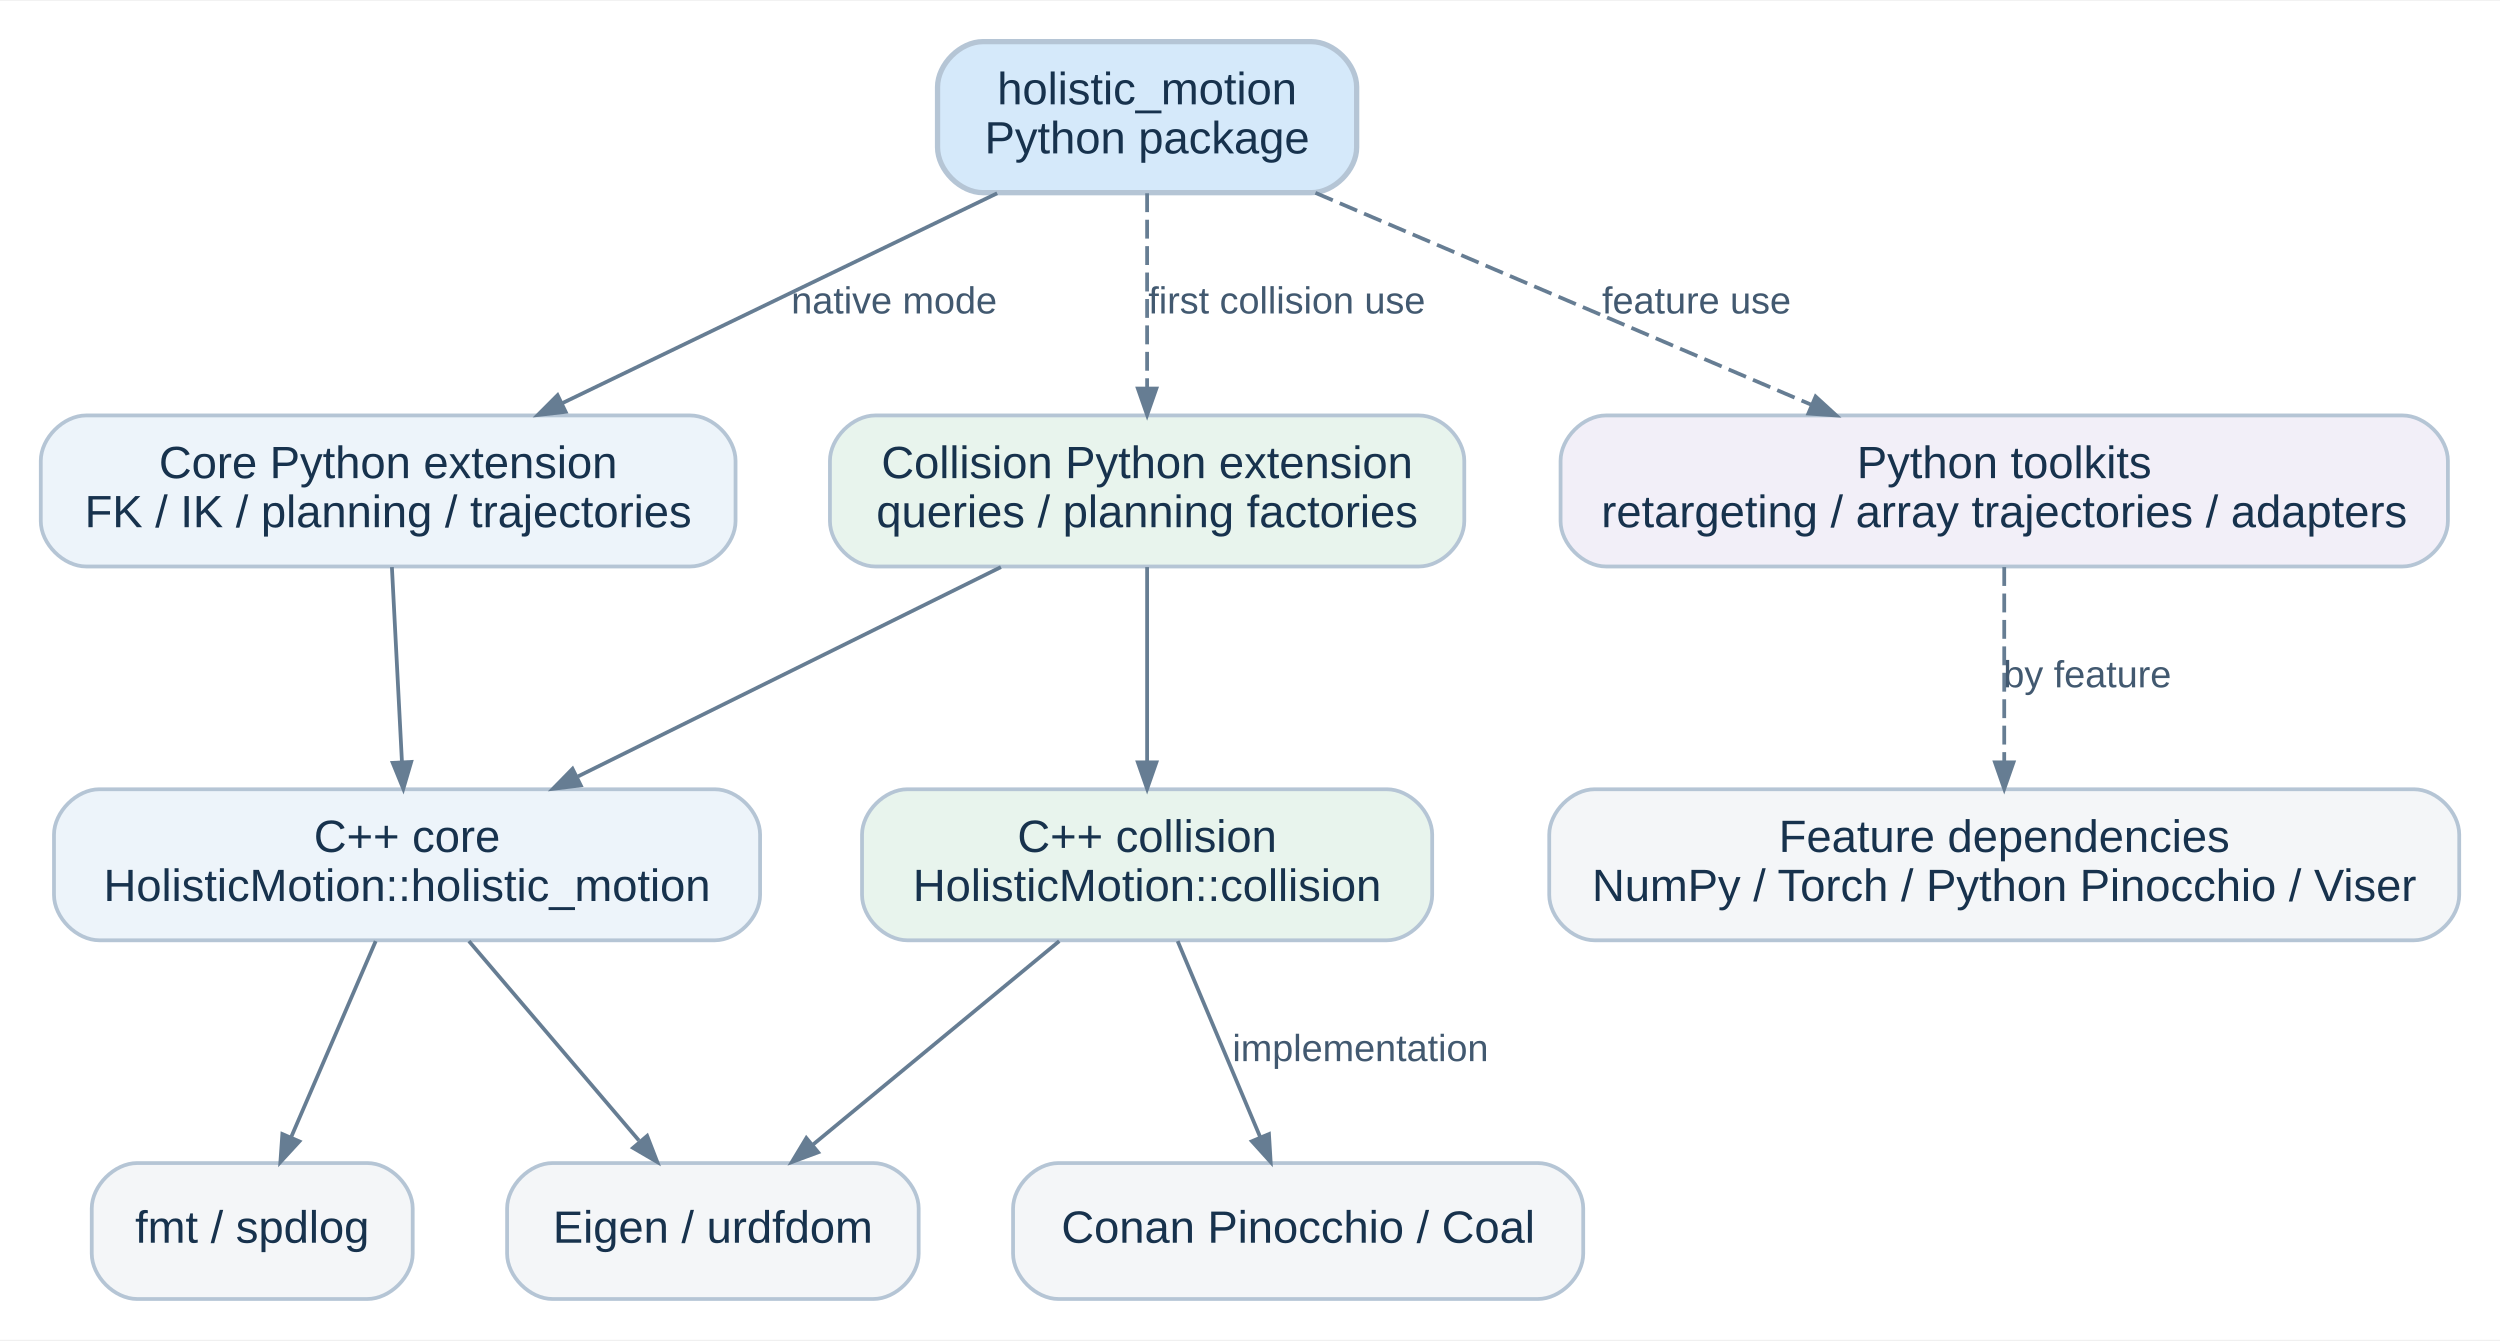
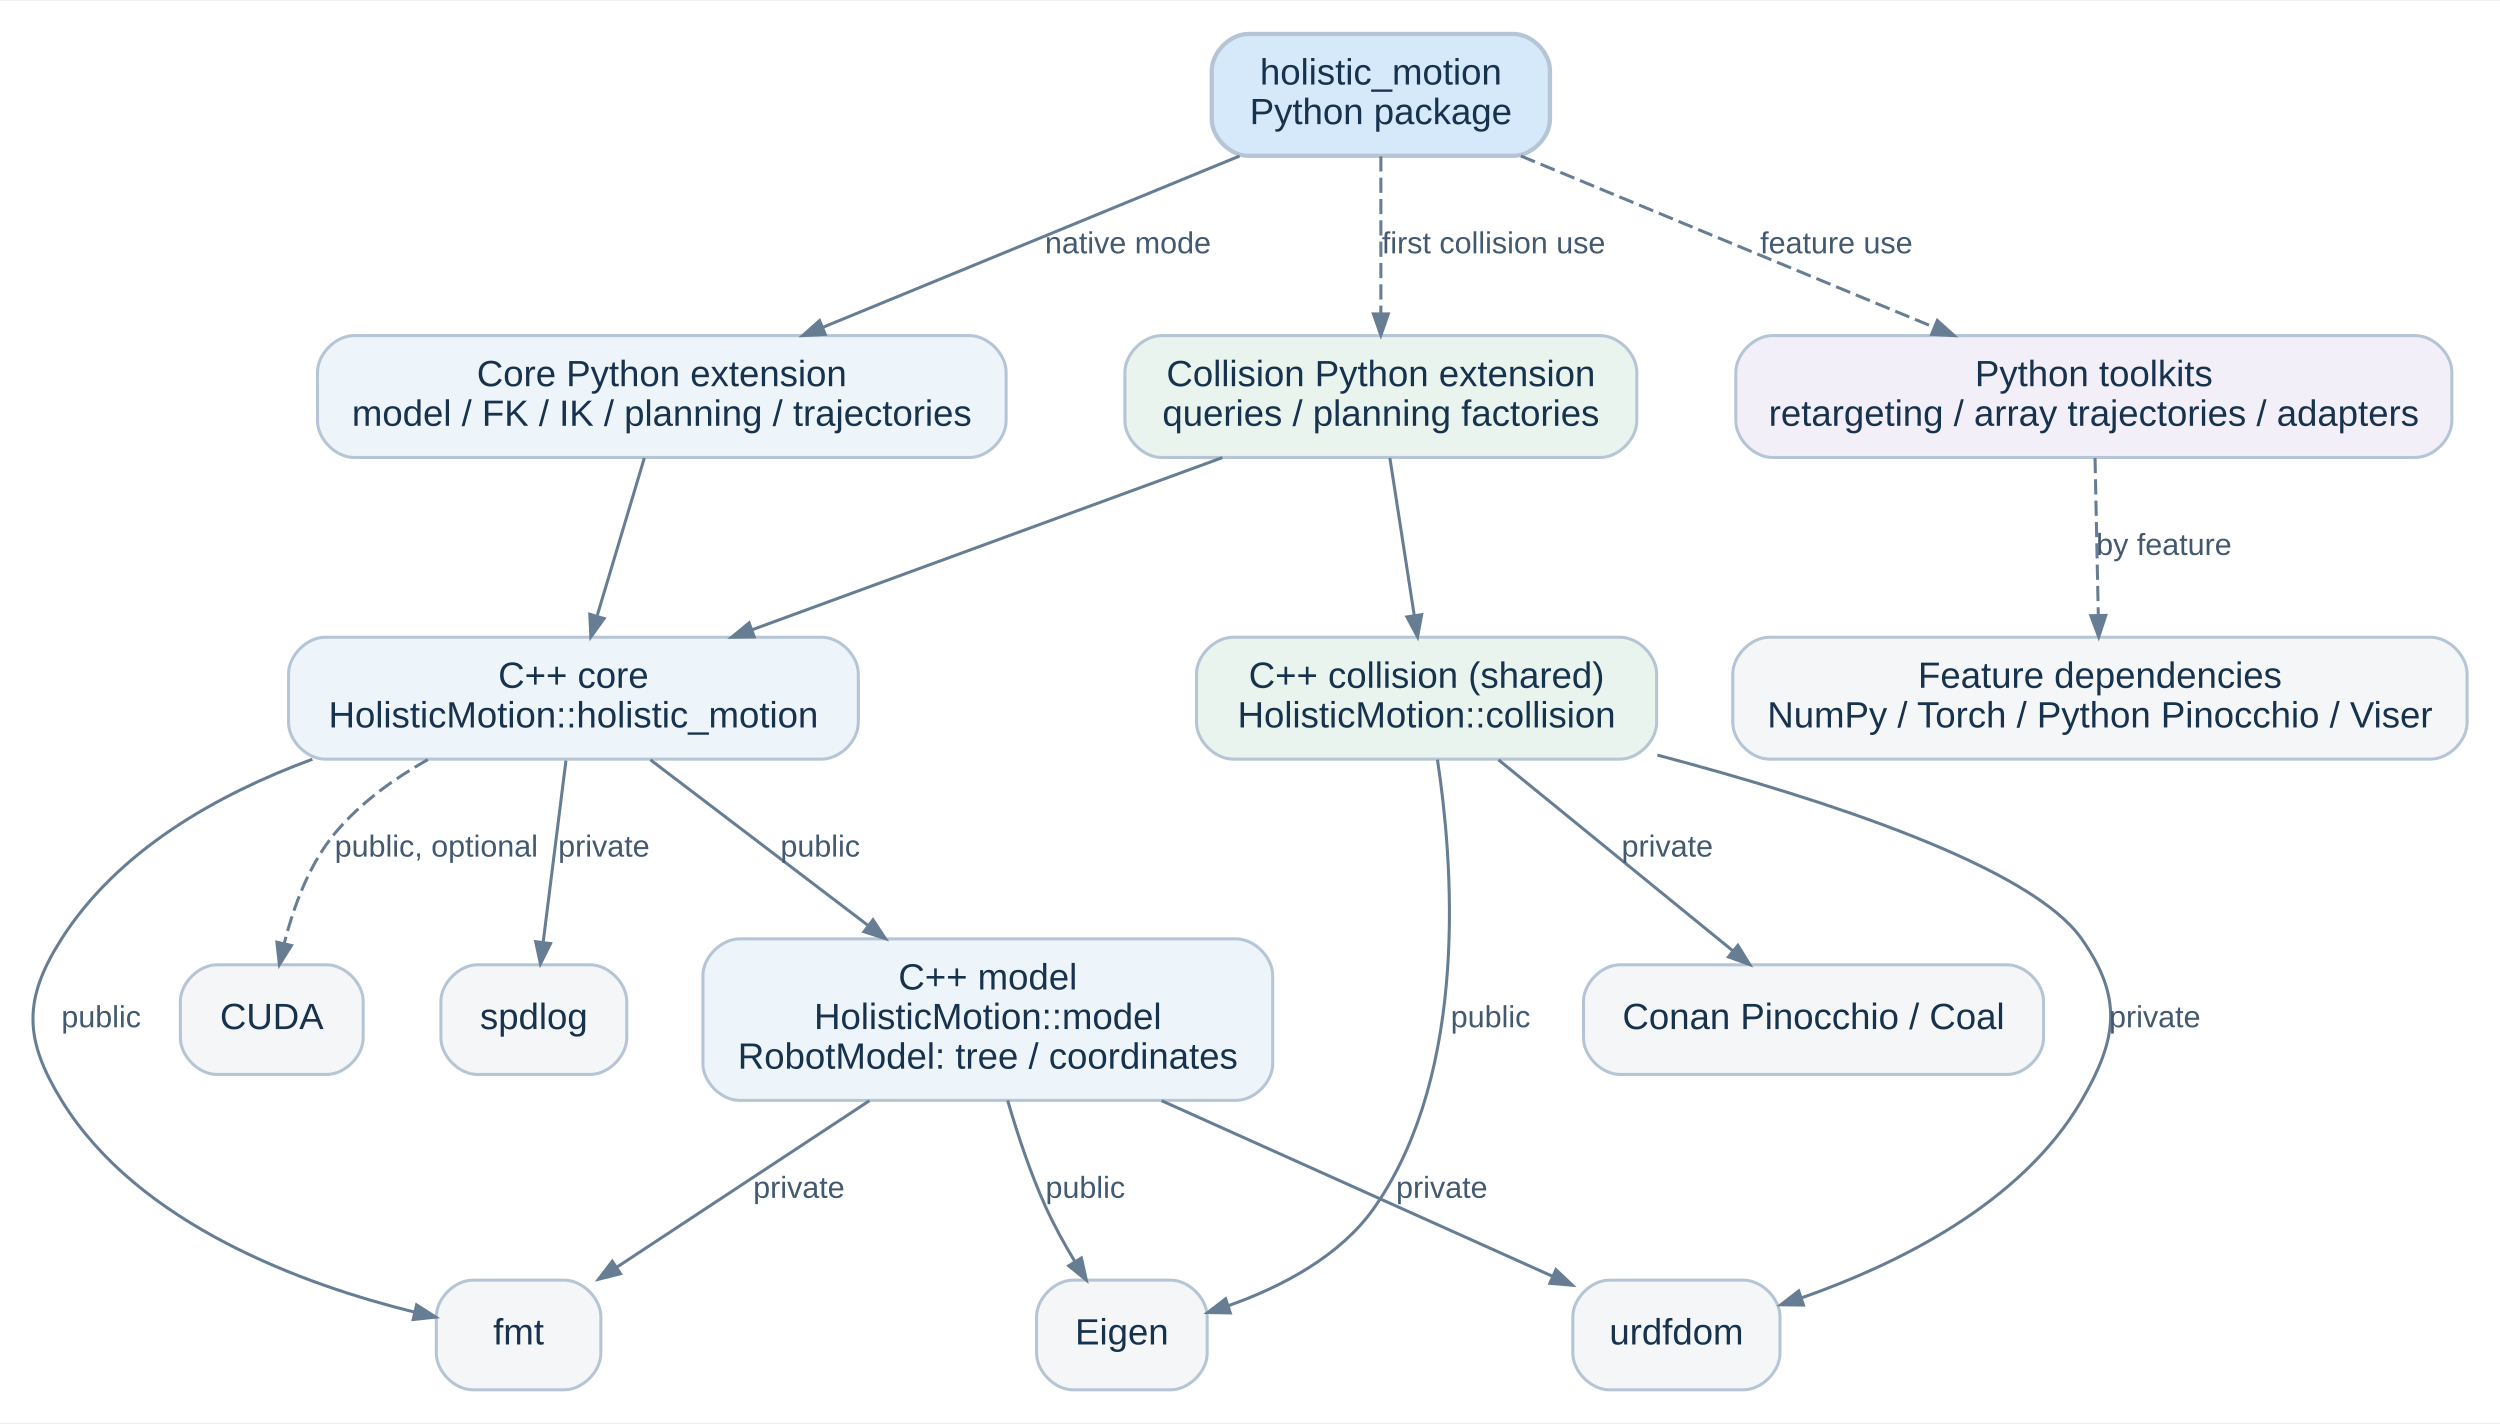
- <svg xmlns="http://www.w3.org/2000/svg" width="662pt" height="355pt" viewBox="0.00 0.00 662.10 354.60">
-   <g id="graph0" class="graph" transform="scale(1 1) rotate(0) translate(10.8 343.8)">
-     <polygon fill="white" stroke="transparent" points="-10.8,10.8 -10.8,-343.8 651.3,-343.8 651.3,10.8 -10.8,10.8" />
+ <svg xmlns="http://www.w3.org/2000/svg" width="820pt" height="467pt" viewBox="0.00 0.00 820.50 466.60">
+   <g id="graph0" class="graph" transform="scale(1 1) rotate(0) translate(10.8 455.8)">
+     <polygon fill="white" stroke="transparent" points="-10.8,10.8 -10.8,-455.8 809.7,-455.8 809.7,10.8 -10.8,10.8" />
    <g id="node1" class="node">
-       <path fill="#d5e9fa" stroke="#b5c5d5" stroke-width="1.4" d="M336.5,-333C336.5,-333 249.5,-333 249.5,-333 243.5,-333 237.5,-327 237.5,-321 237.5,-321 237.5,-305 237.5,-305 237.5,-299 243.5,-293 249.5,-293 249.5,-293 336.5,-293 336.5,-293 342.5,-293 348.5,-299 348.5,-305 348.5,-305 348.5,-321 348.5,-321 348.5,-327 342.5,-333 336.5,-333" />
-       <text text-anchor="middle" x="293" y="-316.4" font-family="Arial" font-size="12.00" fill="#17324d">holistic_motion</text>
-       <text text-anchor="middle" x="293" y="-303.4" font-family="Arial" font-size="12.00" fill="#17324d">Python package</text>
+       <path fill="#d5e9fa" stroke="#b5c5d5" stroke-width="1.4" d="M485.9,-445C485.9,-445 398.9,-445 398.9,-445 392.9,-445 386.9,-439 386.9,-433 386.9,-433 386.9,-417 386.9,-417 386.9,-411 392.9,-405 398.9,-405 398.9,-405 485.9,-405 485.9,-405 491.9,-405 497.9,-411 497.9,-417 497.9,-417 497.9,-433 497.9,-433 497.9,-439 491.9,-445 485.9,-445" />
+       <text text-anchor="middle" x="442.4" y="-428.4" font-family="Arial" font-size="12.00" fill="#17324d">holistic_motion</text>
+       <text text-anchor="middle" x="442.4" y="-415.4" font-family="Arial" font-size="12.00" fill="#17324d">Python package</text>
    </g>
    <g id="node2" class="node">
-       <path fill="#edf4fa" stroke="#b5c5d5" d="M172,-234C172,-234 12,-234 12,-234 6,-234 0,-228 0,-222 0,-222 0,-206 0,-206 0,-200 6,-194 12,-194 12,-194 172,-194 172,-194 178,-194 184,-200 184,-206 184,-206 184,-222 184,-222 184,-228 178,-234 172,-234" />
-       <text text-anchor="middle" x="92" y="-217.4" font-family="Arial" font-size="12.00" fill="#17324d">Core Python extension</text>
-       <text text-anchor="middle" x="92" y="-204.4" font-family="Arial" font-size="12.00" fill="#17324d">FK / IK / planning / trajectories</text>
+       <path fill="#edf4fa" stroke="#b5c5d5" d="M307.4,-346C307.4,-346 105.4,-346 105.4,-346 99.4,-346 93.4,-340 93.4,-334 93.4,-334 93.4,-318 93.4,-318 93.4,-312 99.4,-306 105.4,-306 105.4,-306 307.4,-306 307.4,-306 313.4,-306 319.4,-312 319.4,-318 319.4,-318 319.4,-334 319.4,-334 319.4,-340 313.4,-346 307.4,-346" />
+       <text text-anchor="middle" x="206.4" y="-329.4" font-family="Arial" font-size="12.00" fill="#17324d">Core Python extension</text>
+       <text text-anchor="middle" x="206.4" y="-316.4" font-family="Arial" font-size="12.00" fill="#17324d">model / FK / IK / planning / trajectories</text>
    </g>
    <g id="edge1" class="edge">
-       <path fill="none" stroke="#667d93" d="M253.29,-292.84C220.12,-276.83 172.79,-253.99 137.98,-237.19" />
-       <polygon fill="#667d93" stroke="#667d93" points="139,-234.96 131.63,-234.12 136.87,-239.37 139,-234.96" />
-       <text text-anchor="middle" x="226" y="-261" font-family="Arial" font-size="10.00" fill="#425970">native mode</text>
+       <path fill="none" stroke="#667d93" d="M396.05,-404.95C356.76,-388.8 300.41,-365.64 259.35,-348.76" />
+       <polygon fill="#667d93" stroke="#667d93" points="260.04,-346.4 252.64,-346 258.18,-350.93 260.04,-346.4" />
+       <text text-anchor="middle" x="359.4" y="-373" font-family="Arial" font-size="10.00" fill="#425970">native mode</text>
    </g>
    <g id="node3" class="node">
-       <path fill="#e8f4ed" stroke="#b5c5d5" d="M365,-234C365,-234 221,-234 221,-234 215,-234 209,-228 209,-222 209,-222 209,-206 209,-206 209,-200 215,-194 221,-194 221,-194 365,-194 365,-194 371,-194 377,-200 377,-206 377,-206 377,-222 377,-222 377,-228 371,-234 365,-234" />
-       <text text-anchor="middle" x="293" y="-217.4" font-family="Arial" font-size="12.00" fill="#17324d">Collision Python extension</text>
-       <text text-anchor="middle" x="293" y="-204.4" font-family="Arial" font-size="12.00" fill="#17324d">queries / planning factories</text>
+       <path fill="#e8f4ed" stroke="#b5c5d5" d="M514.4,-346C514.4,-346 370.4,-346 370.4,-346 364.4,-346 358.4,-340 358.4,-334 358.4,-334 358.4,-318 358.4,-318 358.4,-312 364.4,-306 370.4,-306 370.4,-306 514.4,-306 514.4,-306 520.4,-306 526.4,-312 526.4,-318 526.4,-318 526.4,-334 526.4,-334 526.4,-340 520.4,-346 514.4,-346" />
+       <text text-anchor="middle" x="442.4" y="-329.4" font-family="Arial" font-size="12.00" fill="#17324d">Collision Python extension</text>
+       <text text-anchor="middle" x="442.4" y="-316.4" font-family="Arial" font-size="12.00" fill="#17324d">queries / planning factories</text>
    </g>
    <g id="edge2" class="edge">
-       <path fill="none" stroke="#667d93" stroke-dasharray="5,2" d="M293,-292.84C293,-278.09 293,-257.55 293,-241.27" />
-       <polygon fill="#667d93" stroke="#667d93" points="295.45,-241.12 293,-234.12 290.55,-241.12 295.45,-241.12" />
-       <text text-anchor="middle" x="330" y="-261" font-family="Arial" font-size="10.00" fill="#425970">first collision use</text>
+       <path fill="none" stroke="#667d93" stroke-dasharray="5,2" d="M442.4,-404.84C442.4,-390.09 442.4,-369.55 442.4,-353.27" />
+       <polygon fill="#667d93" stroke="#667d93" points="444.85,-353.12 442.4,-346.12 439.95,-353.12 444.85,-353.12" />
+       <text text-anchor="middle" x="479.4" y="-373" font-family="Arial" font-size="10.00" fill="#425970">first collision use</text>
    </g>
    <g id="node4" class="node">
-       <path fill="#f2eff8" stroke="#b5c5d5" d="M625.5,-234C625.5,-234 414.5,-234 414.5,-234 408.5,-234 402.5,-228 402.5,-222 402.5,-222 402.5,-206 402.5,-206 402.5,-200 408.5,-194 414.5,-194 414.5,-194 625.5,-194 625.5,-194 631.5,-194 637.5,-200 637.5,-206 637.5,-206 637.5,-222 637.5,-222 637.5,-228 631.5,-234 625.5,-234" />
-       <text text-anchor="middle" x="520" y="-217.4" font-family="Arial" font-size="12.00" fill="#17324d">Python toolkits</text>
-       <text text-anchor="middle" x="520" y="-204.4" font-family="Arial" font-size="12.00" fill="#17324d">retargeting / array trajectories / adapters</text>
+       <path fill="#f2eff8" stroke="#b5c5d5" d="M781.9,-346C781.9,-346 570.9,-346 570.9,-346 564.9,-346 558.9,-340 558.9,-334 558.9,-334 558.9,-318 558.9,-318 558.9,-312 564.9,-306 570.9,-306 570.9,-306 781.9,-306 781.9,-306 787.9,-306 793.9,-312 793.9,-318 793.9,-318 793.9,-334 793.9,-334 793.9,-340 787.9,-346 781.9,-346" />
+       <text text-anchor="middle" x="676.4" y="-329.4" font-family="Arial" font-size="12.00" fill="#17324d">Python toolkits</text>
+       <text text-anchor="middle" x="676.4" y="-316.4" font-family="Arial" font-size="12.00" fill="#17324d">retargeting / array trajectories / adapters</text>
    </g>
    <g id="edge3" class="edge">
-       <path fill="none" stroke="#667d93" stroke-dasharray="5,2" d="M337.58,-292.95C375.29,-276.84 429.35,-253.74 468.83,-236.87" />
-       <polygon fill="#667d93" stroke="#667d93" points="470.05,-239.01 475.52,-234 468.13,-234.5 470.05,-239.01" />
-       <text text-anchor="middle" x="438.5" y="-261" font-family="Arial" font-size="10.00" fill="#425970">feature use</text>
+       <path fill="none" stroke="#667d93" stroke-dasharray="5,2" d="M488.35,-404.95C527.31,-388.8 583.18,-365.64 623.9,-348.76" />
+       <polygon fill="#667d93" stroke="#667d93" points="625.02,-350.95 630.55,-346 623.15,-346.42 625.02,-350.95" />
+       <text text-anchor="middle" x="591.9" y="-373" font-family="Arial" font-size="10.00" fill="#425970">feature use</text>
    </g>
    <g id="node5" class="node">
-       <path fill="#edf4fa" stroke="#b5c5d5" d="M178.5,-135C178.5,-135 15.5,-135 15.5,-135 9.5,-135 3.5,-129 3.5,-123 3.5,-123 3.5,-107 3.5,-107 3.5,-101 9.5,-95 15.5,-95 15.5,-95 178.5,-95 178.5,-95 184.5,-95 190.5,-101 190.5,-107 190.5,-107 190.5,-123 190.5,-123 190.5,-129 184.5,-135 178.5,-135" />
-       <text text-anchor="middle" x="97" y="-118.4" font-family="Arial" font-size="12.00" fill="#17324d">C++ core</text>
-       <text text-anchor="middle" x="97" y="-105.4" font-family="Arial" font-size="12.00" fill="#17324d">HolisticMotion::holistic_motion</text>
+       <path fill="#edf4fa" stroke="#b5c5d5" d="M258.9,-247C258.9,-247 95.9,-247 95.9,-247 89.9,-247 83.9,-241 83.9,-235 83.9,-235 83.9,-219 83.9,-219 83.9,-213 89.9,-207 95.9,-207 95.9,-207 258.9,-207 258.9,-207 264.9,-207 270.9,-213 270.9,-219 270.9,-219 270.9,-235 270.9,-235 270.9,-241 264.9,-247 258.9,-247" />
+       <text text-anchor="middle" x="177.4" y="-230.4" font-family="Arial" font-size="12.00" fill="#17324d">C++ core</text>
+       <text text-anchor="middle" x="177.4" y="-217.4" font-family="Arial" font-size="12.00" fill="#17324d">HolisticMotion::holistic_motion</text>
    </g>
    <g id="edge4" class="edge">
-       <path fill="none" stroke="#667d93" d="M92.99,-193.84C93.75,-179.09 94.81,-158.55 95.65,-142.27" />
-       <polygon fill="#667d93" stroke="#667d93" points="98.1,-142.24 96.01,-135.12 93.21,-141.99 98.1,-142.24" />
+       <path fill="none" stroke="#667d93" d="M200.67,-305.84C196.26,-291.09 190.12,-270.55 185.25,-254.27" />
+       <polygon fill="#667d93" stroke="#667d93" points="187.47,-253.13 183.12,-247.12 182.77,-254.53 187.47,-253.13" />
    </g>
    <g id="edge5" class="edge">
-       <path fill="none" stroke="#667d93" d="M254.28,-193.84C222.06,-177.89 176.16,-155.18 142.26,-138.4" />
-       <polygon fill="#667d93" stroke="#667d93" points="143,-136.03 135.64,-135.12 140.83,-140.42 143,-136.03" />
+       <path fill="none" stroke="#667d93" d="M390.36,-305.95C345.97,-289.7 282.18,-266.35 236,-249.45" />
+       <polygon fill="#667d93" stroke="#667d93" points="236.73,-247.11 229.32,-247 235.05,-251.71 236.73,-247.11" />
+     </g>
+     <g id="node7" class="node">
+       <path fill="#e8f4ed" stroke="#b5c5d5" d="M520.9,-247C520.9,-247 393.9,-247 393.9,-247 387.9,-247 381.9,-241 381.9,-235 381.9,-235 381.9,-219 381.9,-219 381.9,-213 387.9,-207 393.9,-207 393.9,-207 520.9,-207 520.9,-207 526.9,-207 532.9,-213 532.9,-219 532.9,-219 532.9,-235 532.9,-235 532.9,-241 526.9,-247 520.9,-247" />
+       <text text-anchor="middle" x="457.4" y="-230.4" font-family="Arial" font-size="12.00" fill="#17324d">C++ collision (shared)</text>
+       <text text-anchor="middle" x="457.4" y="-217.4" font-family="Arial" font-size="12.00" fill="#17324d">HolisticMotion::collision</text>
+     </g>
+     <g id="edge6" class="edge">
+       <path fill="none" stroke="#667d93" d="M445.36,-305.84C447.64,-291.09 450.82,-270.55 453.34,-254.27" />
+       <polygon fill="#667d93" stroke="#667d93" points="455.79,-254.42 454.44,-247.12 450.95,-253.67 455.79,-254.42" />
+     </g>
+     <g id="node14" class="node">
+       <path fill="#f4f6f8" stroke="#b5c5d5" d="M786.9,-247C786.9,-247 569.9,-247 569.9,-247 563.9,-247 557.9,-241 557.9,-235 557.9,-235 557.9,-219 557.9,-219 557.9,-213 563.9,-207 569.9,-207 569.9,-207 786.9,-207 786.9,-207 792.9,-207 798.9,-213 798.9,-219 798.9,-219 798.9,-235 798.9,-235 798.9,-241 792.9,-247 786.9,-247" />
+       <text text-anchor="middle" x="678.4" y="-230.4" font-family="Arial" font-size="12.00" fill="#17324d">Feature dependencies</text>
+       <text text-anchor="middle" x="678.4" y="-217.4" font-family="Arial" font-size="12.00" fill="#17324d">NumPy / Torch / Python Pinocchio / Viser</text>
+     </g>
+     <g id="edge7" class="edge">
+       <path fill="none" stroke="#667d93" stroke-dasharray="5,2" d="M676.79,-305.84C677.1,-291.09 677.52,-270.55 677.86,-254.27" />
+       <polygon fill="#667d93" stroke="#667d93" points="680.31,-254.17 678,-247.12 675.41,-254.07 680.31,-254.17" />
+       <text text-anchor="middle" x="699.4" y="-274" font-family="Arial" font-size="10.00" fill="#425970">by feature</text>
    </g>
    <g id="node6" class="node">
-       <path fill="#e8f4ed" stroke="#b5c5d5" d="M356.5,-135C356.5,-135 229.5,-135 229.5,-135 223.5,-135 217.5,-129 217.5,-123 217.5,-123 217.5,-107 217.5,-107 217.5,-101 223.5,-95 229.5,-95 229.5,-95 356.5,-95 356.5,-95 362.5,-95 368.5,-101 368.5,-107 368.5,-107 368.5,-123 368.5,-123 368.5,-129 362.5,-135 356.5,-135" />
-       <text text-anchor="middle" x="293" y="-118.4" font-family="Arial" font-size="12.00" fill="#17324d">C++ collision</text>
-       <text text-anchor="middle" x="293" y="-105.4" font-family="Arial" font-size="12.00" fill="#17324d">HolisticMotion::collision</text>
+       <path fill="#edf4fa" stroke="#b5c5d5" d="M394.9,-148C394.9,-148 231.9,-148 231.9,-148 225.9,-148 219.9,-142 219.9,-136 219.9,-136 219.9,-107 219.9,-107 219.9,-101 225.9,-95 231.9,-95 231.9,-95 394.9,-95 394.9,-95 400.9,-95 406.9,-101 406.9,-107 406.9,-107 406.9,-136 406.9,-136 406.9,-142 400.9,-148 394.9,-148" />
+       <text text-anchor="middle" x="313.4" y="-131.4" font-family="Arial" font-size="12.00" fill="#17324d">C++ model</text>
+       <text text-anchor="middle" x="313.4" y="-118.4" font-family="Arial" font-size="12.00" fill="#17324d">HolisticMotion::model</text>
+       <text text-anchor="middle" x="313.4" y="-105.4" font-family="Arial" font-size="12.00" fill="#17324d">RobotModel: tree / coordinates</text>
    </g>
-     <g id="edge6" class="edge">
-       <path fill="none" stroke="#667d93" d="M293,-193.84C293,-179.09 293,-158.55 293,-142.27" />
-       <polygon fill="#667d93" stroke="#667d93" points="295.45,-142.12 293,-135.12 290.55,-142.12 295.45,-142.12" />
+     <g id="edge8" class="edge">
+       <path fill="none" stroke="#667d93" d="M202.66,-206.78C222.7,-191.52 251.07,-169.93 274.08,-152.42" />
+       <polygon fill="#667d93" stroke="#667d93" points="275.72,-154.26 279.8,-148.07 272.75,-150.36 275.72,-154.26" />
+       <text text-anchor="middle" x="258.4" y="-175" font-family="Arial" font-size="10.00" fill="#425970">public</text>
    </g>
    <g id="node10" class="node">
-       <path fill="#f4f6f8" stroke="#b5c5d5" d="M628.5,-135C628.5,-135 411.5,-135 411.5,-135 405.5,-135 399.5,-129 399.5,-123 399.5,-123 399.5,-107 399.5,-107 399.5,-101 405.5,-95 411.5,-95 411.5,-95 628.5,-95 628.5,-95 634.5,-95 640.5,-101 640.5,-107 640.5,-107 640.5,-123 640.5,-123 640.5,-129 634.5,-135 628.5,-135" />
-       <text text-anchor="middle" x="520" y="-118.4" font-family="Arial" font-size="12.00" fill="#17324d">Feature dependencies</text>
-       <text text-anchor="middle" x="520" y="-105.4" font-family="Arial" font-size="12.00" fill="#17324d">NumPy / Torch / Python Pinocchio / Viser</text>
+       <path fill="#f4f6f8" stroke="#b5c5d5" d="M174.4,-36C174.4,-36 144.4,-36 144.4,-36 138.4,-36 132.4,-30 132.4,-24 132.4,-24 132.4,-12 132.4,-12 132.4,-6 138.4,0 144.4,0 144.4,0 174.4,0 174.4,0 180.4,0 186.4,-6 186.4,-12 186.4,-12 186.4,-24 186.4,-24 186.4,-30 180.4,-36 174.4,-36" />
+       <text text-anchor="middle" x="159.4" y="-14.9" font-family="Arial" font-size="12.00" fill="#17324d">fmt</text>
    </g>
-     <g id="edge7" class="edge">
-       <path fill="none" stroke="#667d93" stroke-dasharray="5,2" d="M520,-193.84C520,-179.09 520,-158.55 520,-142.27" />
-       <polygon fill="#667d93" stroke="#667d93" points="522.45,-142.12 520,-135.12 517.55,-142.12 522.45,-142.12" />
-       <text text-anchor="middle" x="542" y="-162" font-family="Arial" font-size="10.00" fill="#425970">by feature</text>
+     <g id="edge9" class="edge">
+       <path fill="none" stroke="#667d93" d="M91.72,-206.96C60.3,-195.39 27.91,-177 9.4,-148 -3.28,-128.14 -2.93,-115.07 9.4,-95 34.54,-54.07 89.32,-34.36 125.26,-25.5" />
+       <polygon fill="#667d93" stroke="#667d93" points="125.93,-27.86 132.19,-23.87 124.81,-23.09 125.93,-27.86" />
+       <text text-anchor="middle" x="22.4" y="-119" font-family="Arial" font-size="10.00" fill="#425970">public</text>
    </g>
-     <g id="node7" class="node">
-       <path fill="#f4f6f8" stroke="#b5c5d5" d="M220.5,-36C220.5,-36 135.5,-36 135.5,-36 129.5,-36 123.5,-30 123.5,-24 123.5,-24 123.5,-12 123.5,-12 123.5,-6 129.5,0 135.5,0 135.5,0 220.5,0 220.5,0 226.5,0 232.5,-6 232.5,-12 232.5,-12 232.5,-24 232.5,-24 232.5,-30 226.5,-36 220.5,-36" />
-       <text text-anchor="middle" x="178" y="-14.9" font-family="Arial" font-size="12.00" fill="#17324d">Eigen / urdfdom</text>
+     <g id="node11" class="node">
+       <path fill="#f4f6f8" stroke="#b5c5d5" d="M182.9,-139.5C182.9,-139.5 145.9,-139.5 145.9,-139.5 139.9,-139.5 133.9,-133.5 133.9,-127.5 133.9,-127.5 133.9,-115.5 133.9,-115.5 133.9,-109.5 139.9,-103.5 145.9,-103.5 145.9,-103.5 182.9,-103.5 182.9,-103.5 188.9,-103.5 194.9,-109.5 194.9,-115.5 194.9,-115.5 194.9,-127.5 194.9,-127.5 194.9,-133.5 188.9,-139.5 182.9,-139.5" />
+       <text text-anchor="middle" x="164.4" y="-118.4" font-family="Arial" font-size="12.00" fill="#17324d">spdlog</text>
    </g>
-     <g id="edge8" class="edge">
-       <path fill="none" stroke="#667d93" d="M113.39,-94.78C126.4,-79.52 144.63,-58.14 158.41,-41.98" />
-       <polygon fill="#667d93" stroke="#667d93" points="160.59,-43.2 163.27,-36.28 156.86,-40.02 160.59,-43.2" />
+     <g id="edge10" class="edge">
+       <path fill="none" stroke="#667d93" d="M174.95,-206.53C172.84,-189.73 169.78,-165.36 167.5,-147.18" />
+       <polygon fill="#667d93" stroke="#667d93" points="169.88,-146.46 166.57,-139.82 165.01,-147.07 169.88,-146.46" />
+       <text text-anchor="middle" x="187.4" y="-175" font-family="Arial" font-size="10.00" fill="#425970">private</text>
+     </g>
+     <g id="node12" class="node">
+       <path fill="#f4f6f8" stroke="#b5c5d5" d="M96.4,-139.5C96.4,-139.5 60.4,-139.5 60.4,-139.5 54.4,-139.5 48.4,-133.5 48.4,-127.5 48.4,-127.5 48.4,-115.5 48.4,-115.5 48.4,-109.5 54.4,-103.5 60.4,-103.5 60.4,-103.5 96.4,-103.5 96.4,-103.5 102.4,-103.5 108.4,-109.5 108.4,-115.5 108.4,-115.5 108.4,-127.5 108.4,-127.5 108.4,-133.5 102.4,-139.5 96.4,-139.5" />
+       <text text-anchor="middle" x="78.4" y="-118.4" font-family="Arial" font-size="12.00" fill="#17324d">CUDA</text>
+     </g>
+     <g id="edge11" class="edge">
+       <path fill="none" stroke="#667d93" stroke-dasharray="5,2" d="M129.61,-206.84C118.51,-200.59 107.57,-192.69 99.4,-183 90.73,-172.72 85.57,-158.66 82.53,-146.68" />
+       <polygon fill="#667d93" stroke="#667d93" points="84.85,-145.82 80.9,-139.54 80.07,-146.91 84.85,-145.82" />
+       <text text-anchor="middle" x="132.4" y="-175" font-family="Arial" font-size="10.00" fill="#425970">public, optional</text>
    </g>
    <g id="node8" class="node">
-       <path fill="#f4f6f8" stroke="#b5c5d5" d="M86.5,-36C86.5,-36 25.5,-36 25.5,-36 19.5,-36 13.5,-30 13.5,-24 13.5,-24 13.5,-12 13.5,-12 13.5,-6 19.5,0 25.5,0 25.5,0 86.5,0 86.5,0 92.5,0 98.5,-6 98.5,-12 98.5,-12 98.5,-24 98.5,-24 98.5,-30 92.5,-36 86.5,-36" />
-       <text text-anchor="middle" x="56" y="-14.9" font-family="Arial" font-size="12.00" fill="#17324d">fmt / spdlog</text>
+       <path fill="#f4f6f8" stroke="#b5c5d5" d="M373.4,-36C373.4,-36 341.4,-36 341.4,-36 335.4,-36 329.4,-30 329.4,-24 329.4,-24 329.4,-12 329.4,-12 329.4,-6 335.4,0 341.4,0 341.4,0 373.4,0 373.4,0 379.4,0 385.4,-6 385.4,-12 385.4,-12 385.4,-24 385.4,-24 385.4,-30 379.4,-36 373.4,-36" />
+       <text text-anchor="middle" x="357.4" y="-14.9" font-family="Arial" font-size="12.00" fill="#17324d">Eigen</text>
    </g>
-     <g id="edge9" class="edge">
-       <path fill="none" stroke="#667d93" d="M88.7,-94.78C82.23,-79.78 73.21,-58.89 66.29,-42.83" />
-       <polygon fill="#667d93" stroke="#667d93" points="68.48,-41.74 63.46,-36.28 63.98,-43.68 68.48,-41.74" />
-     </g>
-     <g id="edge10" class="edge">
-       <path fill="none" stroke="#667d93" d="M269.73,-94.78C250.85,-79.18 224.24,-57.2 204.54,-40.92" />
-       <polygon fill="#667d93" stroke="#667d93" points="205.87,-38.85 198.92,-36.28 202.75,-42.63 205.87,-38.85" />
+     <g id="edge12" class="edge">
+       <path fill="none" stroke="#667d93" d="M319.92,-94.97C323.11,-83.98 327.35,-71.13 332.4,-60 335.13,-53.98 338.57,-47.75 342.01,-42.03" />
+       <polygon fill="#667d93" stroke="#667d93" points="344.12,-43.28 345.72,-36.04 339.95,-40.7 344.12,-43.28" />
+       <text text-anchor="middle" x="345.4" y="-63" font-family="Arial" font-size="10.00" fill="#425970">public</text>
    </g>
    <g id="node9" class="node">
-       <path fill="#f4f6f8" stroke="#b5c5d5" d="M396.5,-36C396.5,-36 269.5,-36 269.5,-36 263.5,-36 257.5,-30 257.5,-24 257.5,-24 257.5,-12 257.5,-12 257.5,-6 263.5,0 269.5,0 269.5,0 396.5,0 396.5,0 402.5,0 408.5,-6 408.5,-12 408.5,-12 408.5,-24 408.5,-24 408.5,-30 402.5,-36 396.5,-36" />
-       <text text-anchor="middle" x="333" y="-14.9" font-family="Arial" font-size="12.00" fill="#17324d">Conan Pinocchio / Coal</text>
+       <path fill="#f4f6f8" stroke="#b5c5d5" d="M561.4,-36C561.4,-36 517.4,-36 517.4,-36 511.4,-36 505.4,-30 505.4,-24 505.4,-24 505.4,-12 505.4,-12 505.4,-6 511.4,0 517.4,0 517.4,0 561.4,0 561.4,0 567.4,0 573.4,-6 573.4,-12 573.4,-12 573.4,-24 573.4,-24 573.4,-30 567.4,-36 561.4,-36" />
+       <text text-anchor="middle" x="539.4" y="-14.9" font-family="Arial" font-size="12.00" fill="#17324d">urdfdom</text>
    </g>
-     <g id="edge11" class="edge">
-       <path fill="none" stroke="#667d93" d="M301.09,-94.78C307.41,-79.78 316.21,-58.89 322.97,-42.83" />
-       <polygon fill="#667d93" stroke="#667d93" points="325.27,-43.68 325.72,-36.28 320.75,-41.78 325.27,-43.68" />
-       <text text-anchor="middle" x="349.5" y="-63" font-family="Arial" font-size="10.00" fill="#425970">implementation</text>
+     <g id="edge14" class="edge">
+       <path fill="none" stroke="#667d93" d="M370.43,-94.89C410.43,-76.92 462.97,-53.33 498.77,-37.25" />
+       <polygon fill="#667d93" stroke="#667d93" points="499.87,-39.44 505.25,-34.34 497.86,-34.97 499.87,-39.44" />
+       <text text-anchor="middle" x="462.4" y="-63" font-family="Arial" font-size="10.00" fill="#425970">private</text>
+     </g>
+     <g id="edge13" class="edge">
+       <path fill="none" stroke="#667d93" d="M274.54,-94.89C248.91,-78 215.74,-56.13 191.59,-40.22" />
+       <polygon fill="#667d93" stroke="#667d93" points="192.85,-38.11 185.65,-36.3 190.15,-42.2 192.85,-38.11" />
+       <text text-anchor="middle" x="251.4" y="-63" font-family="Arial" font-size="10.00" fill="#425970">private</text>
+     </g>
+     <g id="edge15" class="edge">
+       <path fill="none" stroke="#667d93" d="M460.97,-206.82C466.04,-173.65 471.55,-104.85 440.4,-60 429.15,-43.8 409.61,-33.71 392.32,-27.6" />
+       <polygon fill="#667d93" stroke="#667d93" points="392.99,-25.24 385.58,-25.37 391.45,-29.89 392.99,-25.24" />
+       <text text-anchor="middle" x="478.4" y="-119" font-family="Arial" font-size="10.00" fill="#425970">public</text>
+     </g>
+     <g id="edge16" class="edge">
+       <path fill="none" stroke="#667d93" d="M533.16,-208.32C588.17,-193.77 655.76,-171.74 672.4,-148 685.92,-128.71 684.22,-115.37 672.4,-95 652.79,-61.21 611.9,-41.18 580.6,-30.24" />
+       <polygon fill="#667d93" stroke="#667d93" points="581.09,-27.82 573.67,-27.91 579.53,-32.46 581.09,-27.82" />
+       <text text-anchor="middle" x="696.4" y="-119" font-family="Arial" font-size="10.00" fill="#425970">private</text>
+     </g>
+     <g id="node13" class="node">
+       <path fill="#f4f6f8" stroke="#b5c5d5" d="M647.9,-139.5C647.9,-139.5 520.9,-139.5 520.9,-139.5 514.9,-139.5 508.9,-133.5 508.9,-127.5 508.9,-127.5 508.9,-115.5 508.9,-115.5 508.9,-109.5 514.9,-103.5 520.9,-103.5 520.9,-103.5 647.9,-103.5 647.9,-103.5 653.9,-103.5 659.9,-109.5 659.9,-115.5 659.9,-115.5 659.9,-127.5 659.9,-127.5 659.9,-133.5 653.9,-139.5 647.9,-139.5" />
+       <text text-anchor="middle" x="584.4" y="-118.4" font-family="Arial" font-size="12.00" fill="#17324d">Conan Pinocchio / Coal</text>
+     </g>
+     <g id="edge17" class="edge">
+       <path fill="none" stroke="#667d93" d="M480.99,-206.78C502.81,-188.99 535.21,-162.59 557.91,-144.09" />
+       <polygon fill="#667d93" stroke="#667d93" points="559.58,-145.88 563.46,-139.56 556.49,-142.09 559.58,-145.88" />
+       <text text-anchor="middle" x="536.4" y="-175" font-family="Arial" font-size="10.00" fill="#425970">private</text>
    </g>
  </g>
</svg>
